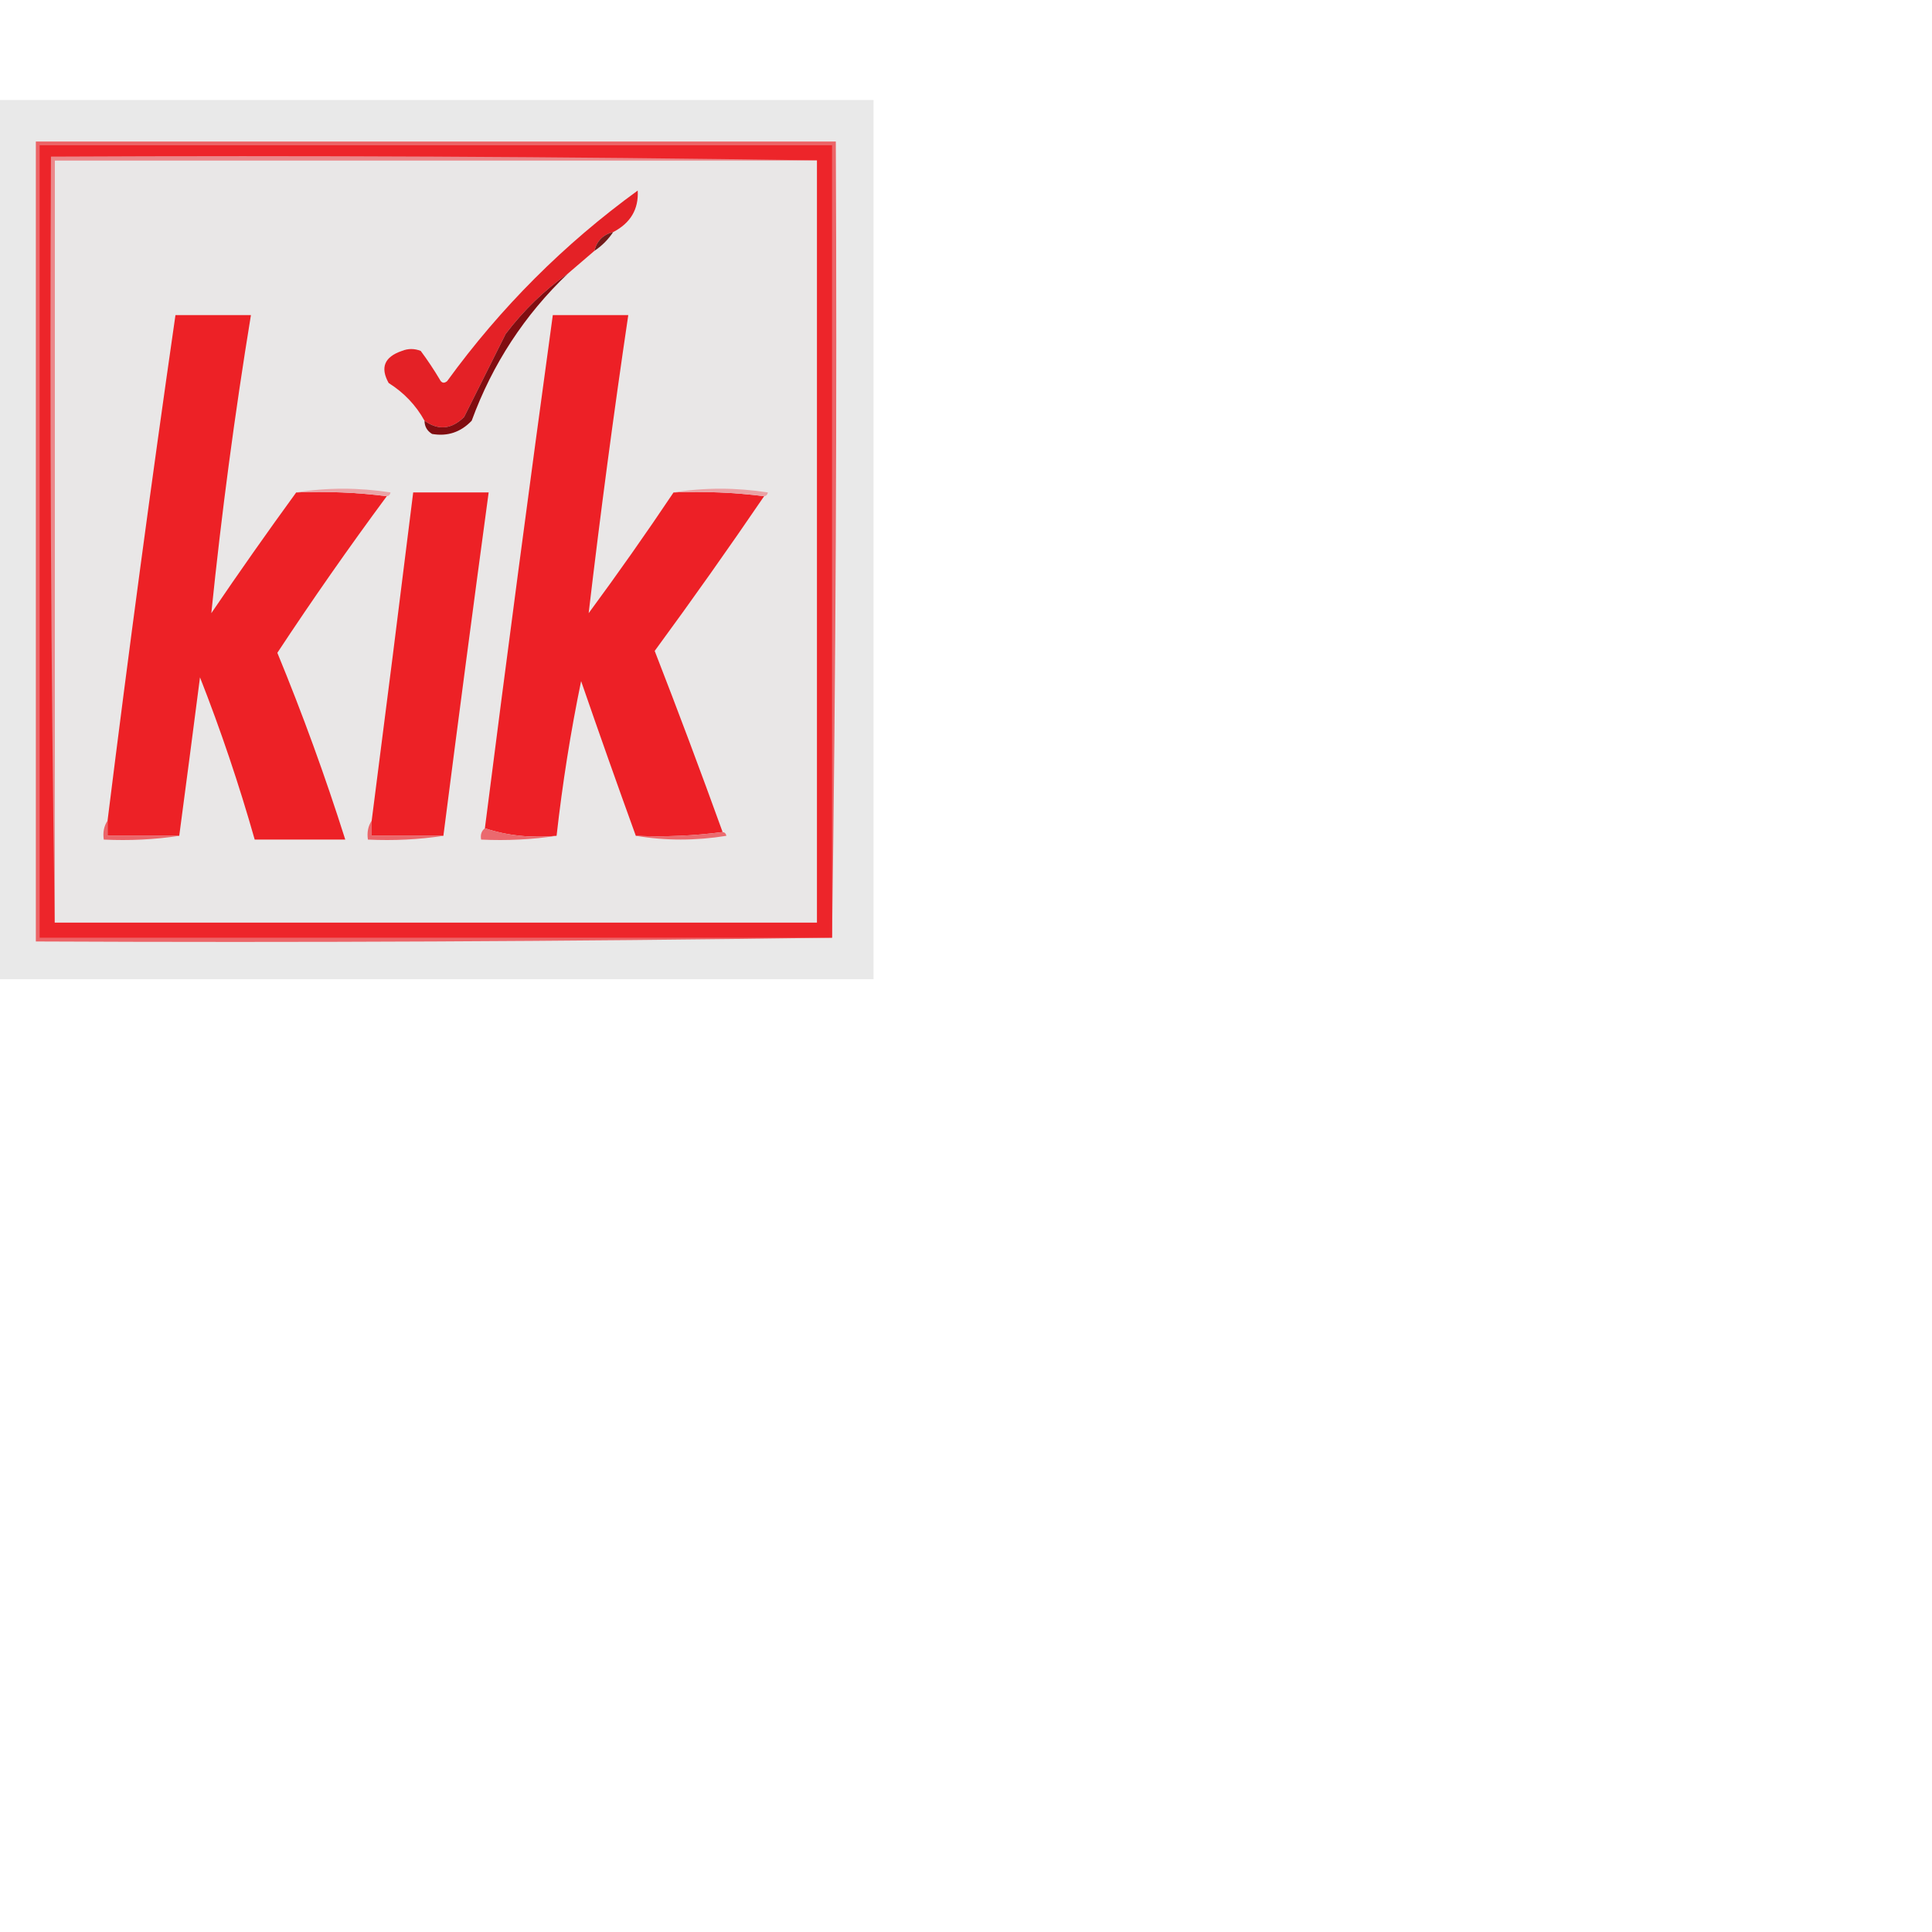
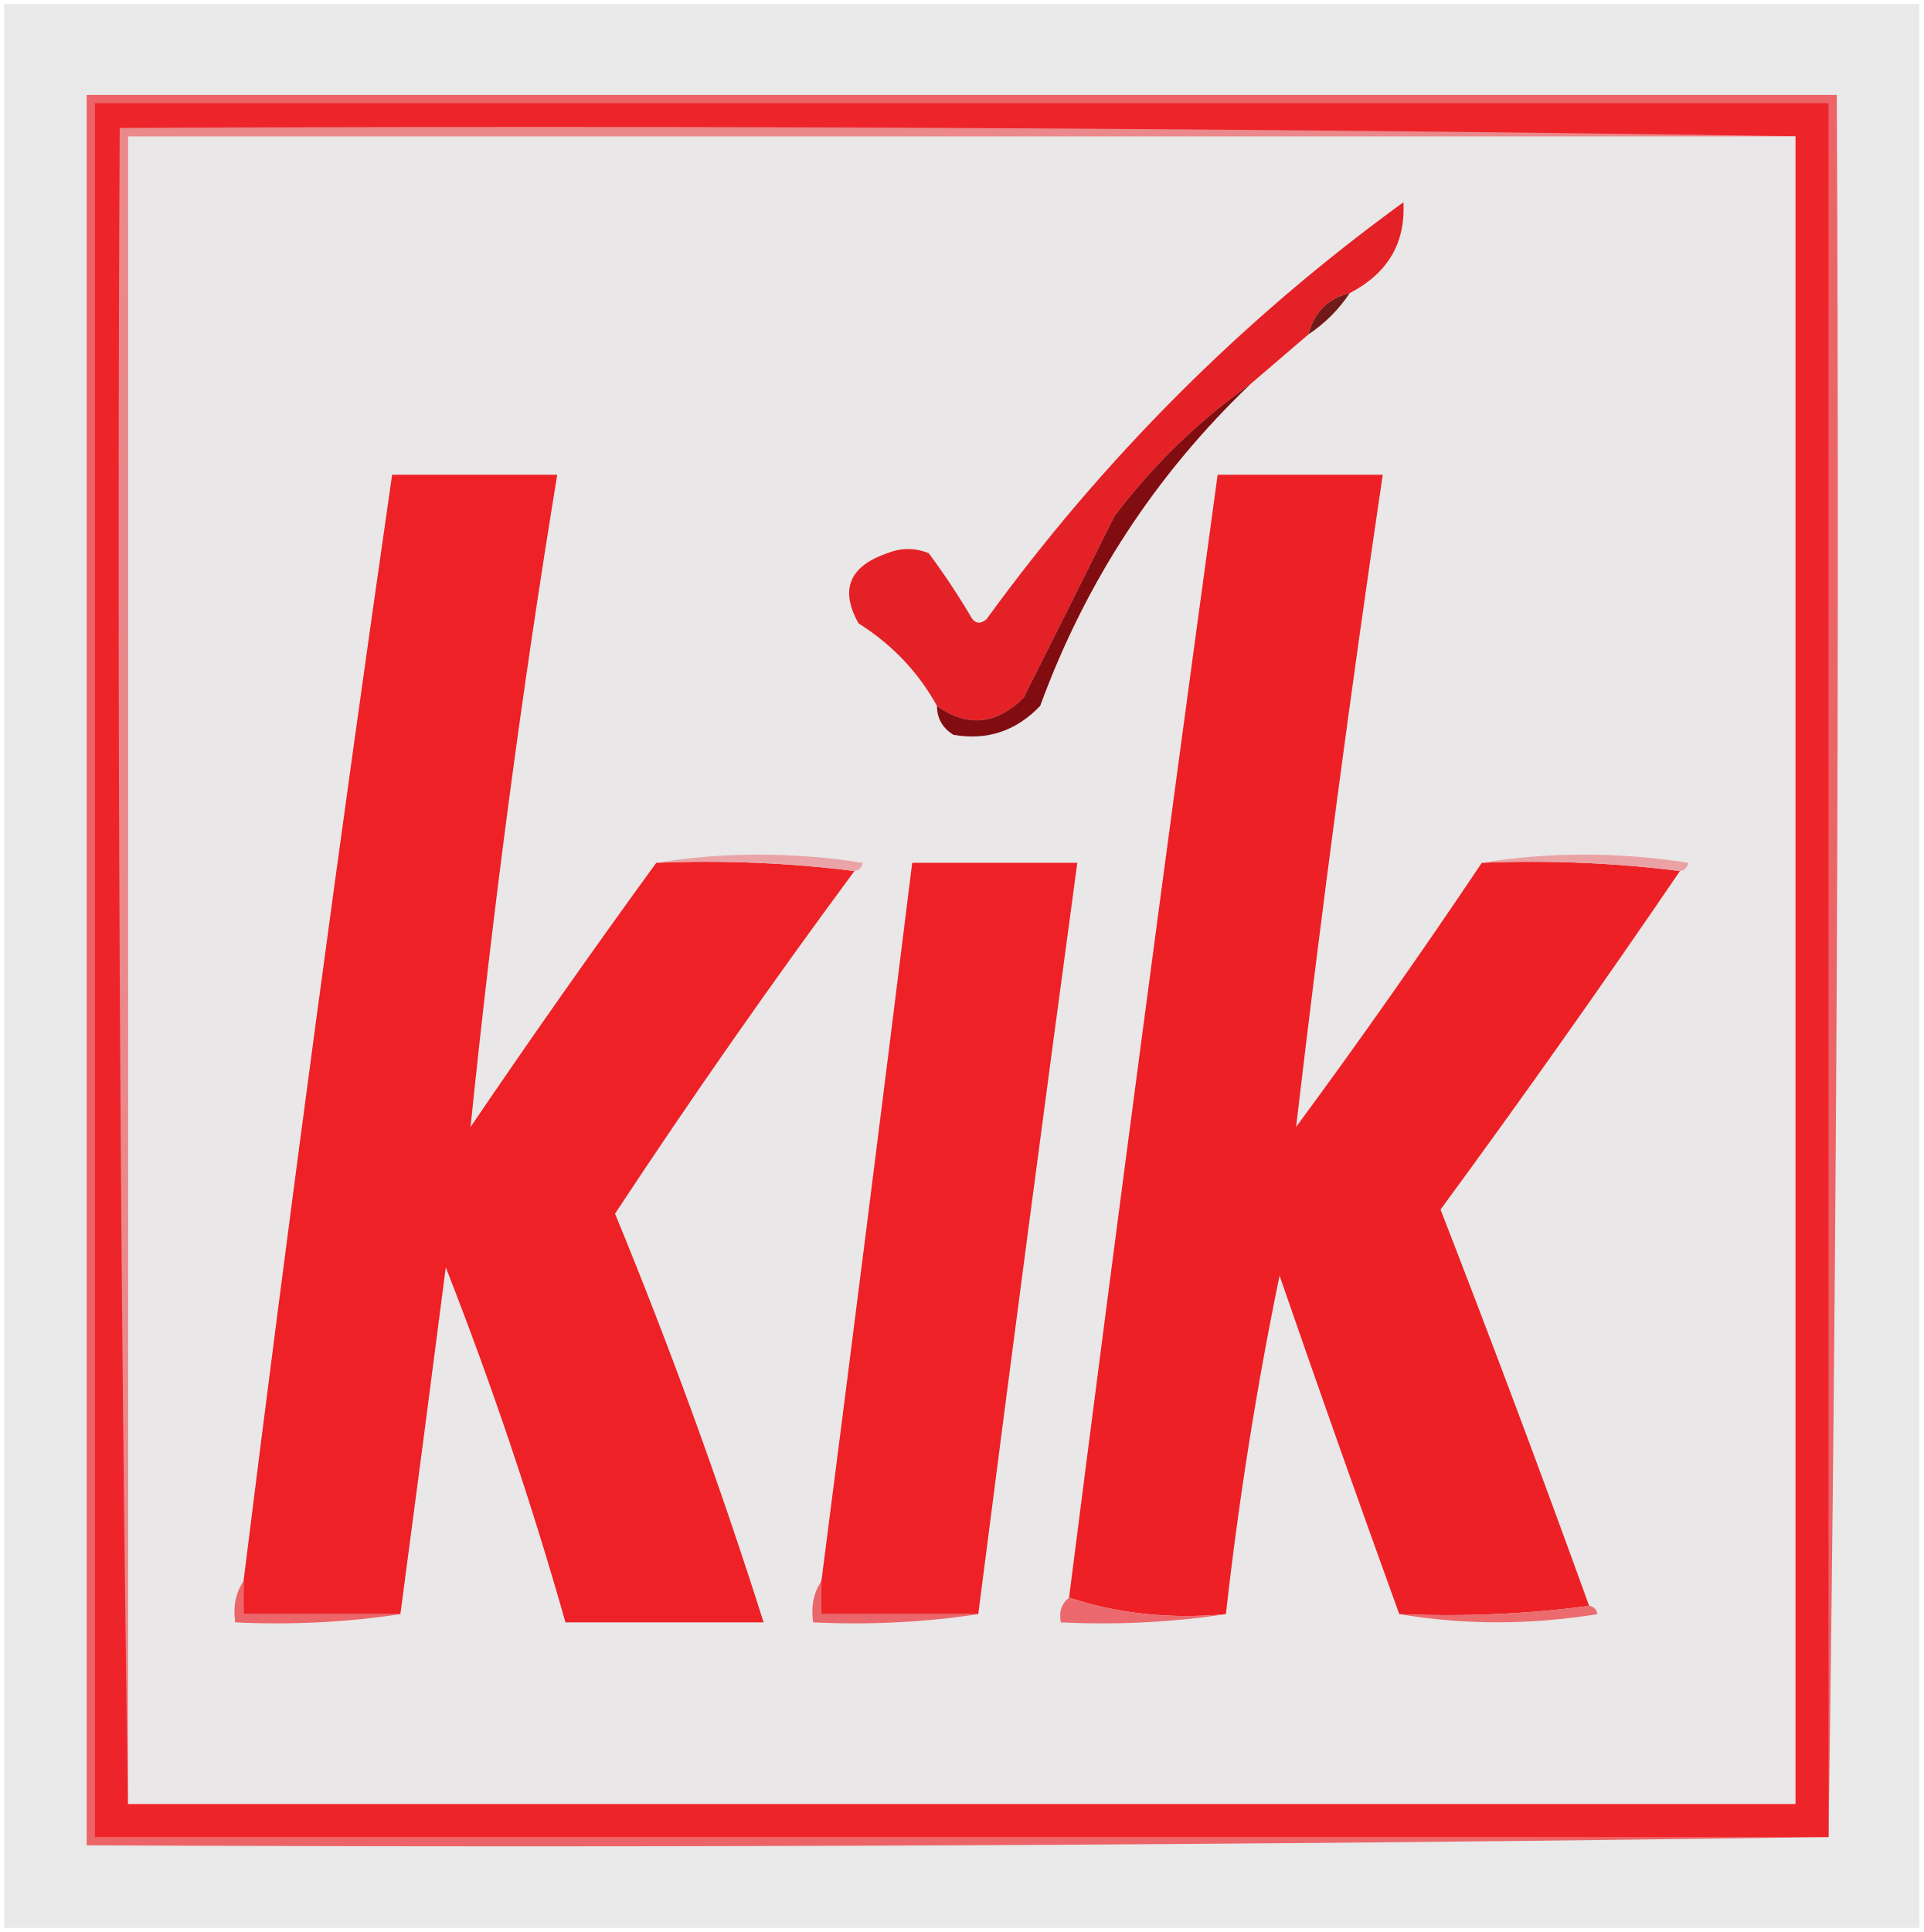
- <svg xmlns="http://www.w3.org/2000/svg" version="1.1" width="512px" height="512px" style="shape-rendering:geometricPrecision; text-rendering:geometricPrecision; image-rendering:optimizeQuality; fill-rule:evenodd; clip-rule:evenodd">
-   <g>
-     <path style="opacity:0.992" fill="#e9e9e9" d="M -0.5,26.5 C 76.833,26.5 154.167,26.5 231.5,26.5C 231.5,104.167 231.5,181.833 231.5,259.5C 154.167,259.5 76.833,259.5 -0.5,259.5C -0.5,181.833 -0.5,104.167 -0.5,26.5 Z" />
-   </g>
-   <g>
-     <path style="opacity:1" fill="#ec6467" d="M 220.5,248.5 C 150.335,249.499 80.002,249.833 9.5,249.5C 9.5,178.833 9.5,108.167 9.5,37.5C 80.167,37.5 150.833,37.5 221.5,37.5C 221.833,108.002 221.499,178.335 220.5,248.5 Z" />
-   </g>
-   <g>
-     <path style="opacity:1" fill="#ed252a" d="M 220.5,248.5 C 150.5,248.5 80.5,248.5 10.5,248.5C 10.5,178.5 10.5,108.5 10.5,38.5C 80.5,38.5 150.5,38.5 220.5,38.5C 220.5,108.5 220.5,178.5 220.5,248.5 Z" />
-   </g>
-   <g>
-     <path style="opacity:1" fill="#eb888b" d="M 216.5,42.5 C 149.167,42.5 81.833,42.5 14.5,42.5C 14.5,109.833 14.5,177.167 14.5,244.5C 13.501,177.002 13.168,109.335 13.5,41.5C 81.335,41.167 149.002,41.501 216.5,42.5 Z" />
-   </g>
-   <g>
-     <path style="opacity:1" fill="#e9e7e7" d="M 216.5,42.5 C 216.5,109.833 216.5,177.167 216.5,244.5C 149.167,244.5 81.833,244.5 14.5,244.5C 14.5,177.167 14.5,109.833 14.5,42.5C 81.833,42.5 149.167,42.5 216.5,42.5 Z" />
-   </g>
-   <g>
-     <path style="opacity:1" fill="#e42126" d="M 162.5,61.5 C 159.833,62.167 158.167,63.833 157.5,66.5C 155.167,68.5 152.833,70.5 150.5,72.5C 144.228,76.937 138.728,82.27 134,88.5C 130.331,95.877 126.665,103.21 123,110.5C 119.676,113.794 116.176,114.127 112.5,111.5C 110.241,107.405 107.074,104.072 103,101.5C 100.709,97.408 101.876,94.575 106.5,93C 108.167,92.333 109.833,92.333 111.5,93C 113.291,95.414 114.957,97.914 116.5,100.5C 117.002,101.521 117.668,101.688 118.5,101C 132.667,81.5 149.5,64.667 169,50.5C 169.273,55.437 167.106,59.104 162.5,61.5 Z" />
-   </g>
-   <g>
-     <path style="opacity:1" fill="#721a19" d="M 162.5,61.5 C 161.167,63.5 159.5,65.167 157.5,66.5C 158.167,63.833 159.833,62.167 162.5,61.5 Z" />
-   </g>
-   <g>
-     <path style="opacity:1" fill="#ed2126" d="M 78.5,130.5 C 86.684,130.174 94.684,130.508 102.5,131.5C 92.468,145.059 82.801,158.892 73.5,173C 80.2,189.268 86.2,205.768 91.5,222.5C 83.5,222.5 75.5,222.5 67.5,222.5C 63.355,207.898 58.522,193.565 53,179.5C 51.196,193.514 49.363,207.514 47.5,221.5C 41.167,221.5 34.833,221.5 28.5,221.5C 28.5,220.167 28.5,218.833 28.5,217.5C 34.066,172.774 40.066,128.107 46.5,83.5C 53.167,83.5 59.833,83.5 66.5,83.5C 62.201,109.76 58.701,136.094 56,162.5C 63.363,151.654 70.863,140.987 78.5,130.5 Z" />
-   </g>
-   <g>
-     <path style="opacity:1" fill="#ed2026" d="M 178.5,130.5 C 186.684,130.174 194.684,130.508 202.5,131.5C 193.089,145.313 183.422,158.98 173.5,172.5C 179.703,188.446 185.703,204.446 191.5,220.5C 184.018,221.492 176.352,221.825 168.5,221.5C 163.599,207.969 158.765,194.303 154,180.5C 151.22,193.988 149.053,207.655 147.5,221.5C 140.745,222.123 134.412,221.456 128.5,219.5C 134.283,174.137 140.283,128.804 146.5,83.5C 153.167,83.5 159.833,83.5 166.5,83.5C 162.595,109.824 159.095,136.157 156,162.5C 163.756,151.979 171.256,141.313 178.5,130.5 Z" />
-   </g>
-   <g>
-     <path style="opacity:1" fill="#810d11" d="M 150.5,72.5 C 139.013,83.454 130.513,96.454 125,111.5C 122.088,114.544 118.588,115.711 114.5,115C 113.177,114.184 112.511,113.017 112.5,111.5C 116.176,114.127 119.676,113.794 123,110.5C 126.665,103.21 130.331,95.877 134,88.5C 138.728,82.27 144.228,76.937 150.5,72.5 Z" />
-   </g>
-   <g>
-     <path style="opacity:1" fill="#eaa4a7" d="M 78.5,130.5 C 86.676,129.179 95.009,129.179 103.5,130.5C 103.376,131.107 103.043,131.44 102.5,131.5C 94.684,130.508 86.684,130.174 78.5,130.5 Z" />
-   </g>
-   <g>
-     <path style="opacity:1" fill="#eaa2a5" d="M 178.5,130.5 C 186.676,129.179 195.009,129.179 203.5,130.5C 203.376,131.107 203.043,131.44 202.5,131.5C 194.684,130.508 186.684,130.174 178.5,130.5 Z" />
-   </g>
-   <g>
-     <path style="opacity:1" fill="#ed2126" d="M 117.5,221.5 C 111.167,221.5 104.833,221.5 98.5,221.5C 98.5,220.167 98.5,218.833 98.5,217.5C 102.239,188.514 105.906,159.514 109.5,130.5C 116.167,130.5 122.833,130.5 129.5,130.5C 125.391,160.82 121.391,191.153 117.5,221.5 Z" />
-   </g>
-   <g>
-     <path style="opacity:1" fill="#eb6569" d="M 28.5,217.5 C 28.5,218.833 28.5,220.167 28.5,221.5C 34.833,221.5 41.167,221.5 47.5,221.5C 41.021,222.491 34.354,222.824 27.5,222.5C 27.215,220.585 27.549,218.919 28.5,217.5 Z" />
-   </g>
-   <g>
-     <path style="opacity:1" fill="#eb666a" d="M 98.5,217.5 C 98.5,218.833 98.5,220.167 98.5,221.5C 104.833,221.5 111.167,221.5 117.5,221.5C 111.021,222.491 104.354,222.824 97.5,222.5C 97.216,220.585 97.549,218.919 98.5,217.5 Z" />
-   </g>
-   <g>
-     <path style="opacity:1" fill="#eb696e" d="M 128.5,219.5 C 134.412,221.456 140.745,222.123 147.5,221.5C 141.021,222.491 134.354,222.824 127.5,222.5C 127.263,221.209 127.596,220.209 128.5,219.5 Z" />
-   </g>
-   <g>
-     <path style="opacity:1" fill="#eb6b6f" d="M 191.5,220.5 C 192.043,220.56 192.376,220.893 192.5,221.5C 184.343,222.82 176.343,222.82 168.5,221.5C 176.352,221.825 184.018,221.492 191.5,220.5 Z" />
-   </g>
+ <svg xmlns="http://www.w3.org/2000/svg" width="233" height="234" viewBox="0 0 233 234" fill="none">
+   <path opacity="0.992" fill-rule="evenodd" clip-rule="evenodd" d="M0.5 0.5C77.833 0.5 155.167 0.5 232.5 0.5C232.5 78.167 232.5 155.833 232.5 233.5C155.167 233.5 77.833 233.5 0.5 233.5C0.5 155.833 0.5 78.167 0.5 0.5Z" fill="#E9E9E9" />
+   <path fill-rule="evenodd" clip-rule="evenodd" d="M221.5 222.5C151.335 223.499 81.002 223.833 10.5 223.5C10.5 152.833 10.5 82.167 10.5 11.5C81.167 11.5 151.833 11.5 222.5 11.5C222.833 82.002 222.499 152.335 221.5 222.5Z" fill="#EC6467" />
+   <path fill-rule="evenodd" clip-rule="evenodd" d="M221.5 222.5C151.5 222.5 81.5 222.5 11.5 222.5C11.5 152.5 11.5 82.5 11.5 12.5C81.5 12.5 151.5 12.5 221.5 12.5C221.5 82.5 221.5 152.5 221.5 222.5Z" fill="#ED252A" />
+   <path fill-rule="evenodd" clip-rule="evenodd" d="M217.5 16.5C150.167 16.5 82.833 16.5 15.5 16.5C15.5 83.833 15.5 151.167 15.5 218.5C14.501 151.002 14.168 83.335 14.5 15.5C82.335 15.168 150.002 15.501 217.5 16.5Z" fill="#EB888B" />
+   <path fill-rule="evenodd" clip-rule="evenodd" d="M217.5 16.5C217.5 83.833 217.5 151.167 217.5 218.5C150.167 218.5 82.833 218.5 15.5 218.5C15.5 151.167 15.5 83.833 15.5 16.5C82.833 16.5 150.167 16.5 217.5 16.5Z" fill="#E9E7E7" />
+   <path fill-rule="evenodd" clip-rule="evenodd" d="M163.5 35.5C160.833 36.167 159.167 37.833 158.5 40.5C156.167 42.5 153.833 44.5 151.5 46.5C145.228 50.937 139.728 56.27 135 62.5C131.331 69.877 127.665 77.21 124 84.5C120.676 87.794 117.176 88.127 113.5 85.5C111.241 81.405 108.074 78.072 104 75.5C101.709 71.408 102.876 68.575 107.5 67C109.167 66.333 110.833 66.333 112.5 67C114.291 69.414 115.957 71.914 117.5 74.5C118.002 75.521 118.668 75.688 119.5 75C133.667 55.5 150.5 38.667 170 24.5C170.273 29.437 168.106 33.104 163.5 35.5Z" fill="#E42126" />
+   <path fill-rule="evenodd" clip-rule="evenodd" d="M163.5 35.5C162.167 37.5 160.5 39.167 158.5 40.5C159.167 37.833 160.833 36.167 163.5 35.5Z" fill="#721A19" />
+   <path fill-rule="evenodd" clip-rule="evenodd" d="M79.5 104.5C87.684 104.174 95.684 104.508 103.5 105.5C93.468 119.059 83.801 132.892 74.5 147C81.2 163.268 87.2 179.768 92.5 196.5C84.5 196.5 76.5 196.5 68.5 196.5C64.355 181.898 59.522 167.565 54 153.5C52.196 167.514 50.363 181.514 48.5 195.5C42.167 195.5 35.833 195.5 29.5 195.5C29.5 194.167 29.5 192.833 29.5 191.5C35.066 146.774 41.066 102.107 47.5 57.5C54.167 57.5 60.833 57.5 67.5 57.5C63.201 83.76 59.701 110.094 57 136.5C64.363 125.654 71.863 114.987 79.5 104.5Z" fill="#ED2126" />
+   <path fill-rule="evenodd" clip-rule="evenodd" d="M179.5 104.5C187.684 104.174 195.684 104.508 203.5 105.5C194.089 119.313 184.422 132.98 174.5 146.5C180.703 162.446 186.703 178.446 192.5 194.5C185.018 195.492 177.352 195.825 169.5 195.5C164.599 181.969 159.765 168.303 155 154.5C152.22 167.988 150.053 181.655 148.5 195.5C141.745 196.123 135.412 195.456 129.5 193.5C135.283 148.137 141.283 102.804 147.5 57.5C154.167 57.5 160.833 57.5 167.5 57.5C163.595 83.824 160.095 110.157 157 136.5C164.756 125.979 172.256 115.313 179.5 104.5Z" fill="#ED2026" />
+   <path fill-rule="evenodd" clip-rule="evenodd" d="M151.5 46.5C140.013 57.454 131.513 70.454 126 85.5C123.088 88.544 119.588 89.711 115.5 89C114.177 88.184 113.511 87.017 113.5 85.5C117.176 88.127 120.676 87.794 124 84.5C127.665 77.21 131.331 69.877 135 62.5C139.728 56.27 145.228 50.937 151.5 46.5Z" fill="#810D11" />
+   <path fill-rule="evenodd" clip-rule="evenodd" d="M79.5 104.5C87.676 103.179 96.009 103.179 104.5 104.5C104.376 105.107 104.043 105.44 103.5 105.5C95.684 104.508 87.684 104.174 79.5 104.5Z" fill="#EAA4A7" />
+   <path fill-rule="evenodd" clip-rule="evenodd" d="M179.5 104.5C187.676 103.179 196.009 103.179 204.5 104.5C204.376 105.107 204.043 105.44 203.5 105.5C195.684 104.508 187.684 104.174 179.5 104.5Z" fill="#EAA2A5" />
+   <path fill-rule="evenodd" clip-rule="evenodd" d="M118.5 195.5C112.167 195.5 105.833 195.5 99.5 195.5C99.5 194.167 99.5 192.833 99.5 191.5C103.239 162.514 106.906 133.514 110.5 104.5C117.167 104.5 123.833 104.5 130.5 104.5C126.391 134.82 122.391 165.153 118.5 195.5Z" fill="#ED2126" />
+   <path fill-rule="evenodd" clip-rule="evenodd" d="M29.5 191.5C29.5 192.833 29.5 194.167 29.5 195.5C35.833 195.5 42.167 195.5 48.5 195.5C42.021 196.491 35.354 196.824 28.5 196.5C28.215 194.585 28.549 192.919 29.5 191.5Z" fill="#EB6569" />
+   <path fill-rule="evenodd" clip-rule="evenodd" d="M99.5 191.5C99.5 192.833 99.5 194.167 99.5 195.5C105.833 195.5 112.167 195.5 118.5 195.5C112.021 196.491 105.354 196.824 98.5 196.5C98.216 194.585 98.549 192.919 99.5 191.5Z" fill="#EB666A" />
+   <path fill-rule="evenodd" clip-rule="evenodd" d="M129.5 193.5C135.412 195.456 141.745 196.123 148.5 195.5C142.021 196.491 135.354 196.824 128.5 196.5C128.263 195.209 128.596 194.209 129.5 193.5Z" fill="#EB696E" />
+   <path fill-rule="evenodd" clip-rule="evenodd" d="M192.5 194.5C193.043 194.56 193.376 194.893 193.5 195.5C185.343 196.82 177.343 196.82 169.5 195.5C177.352 195.825 185.018 195.492 192.5 194.5Z" fill="#EB6B6F" />
</svg>
